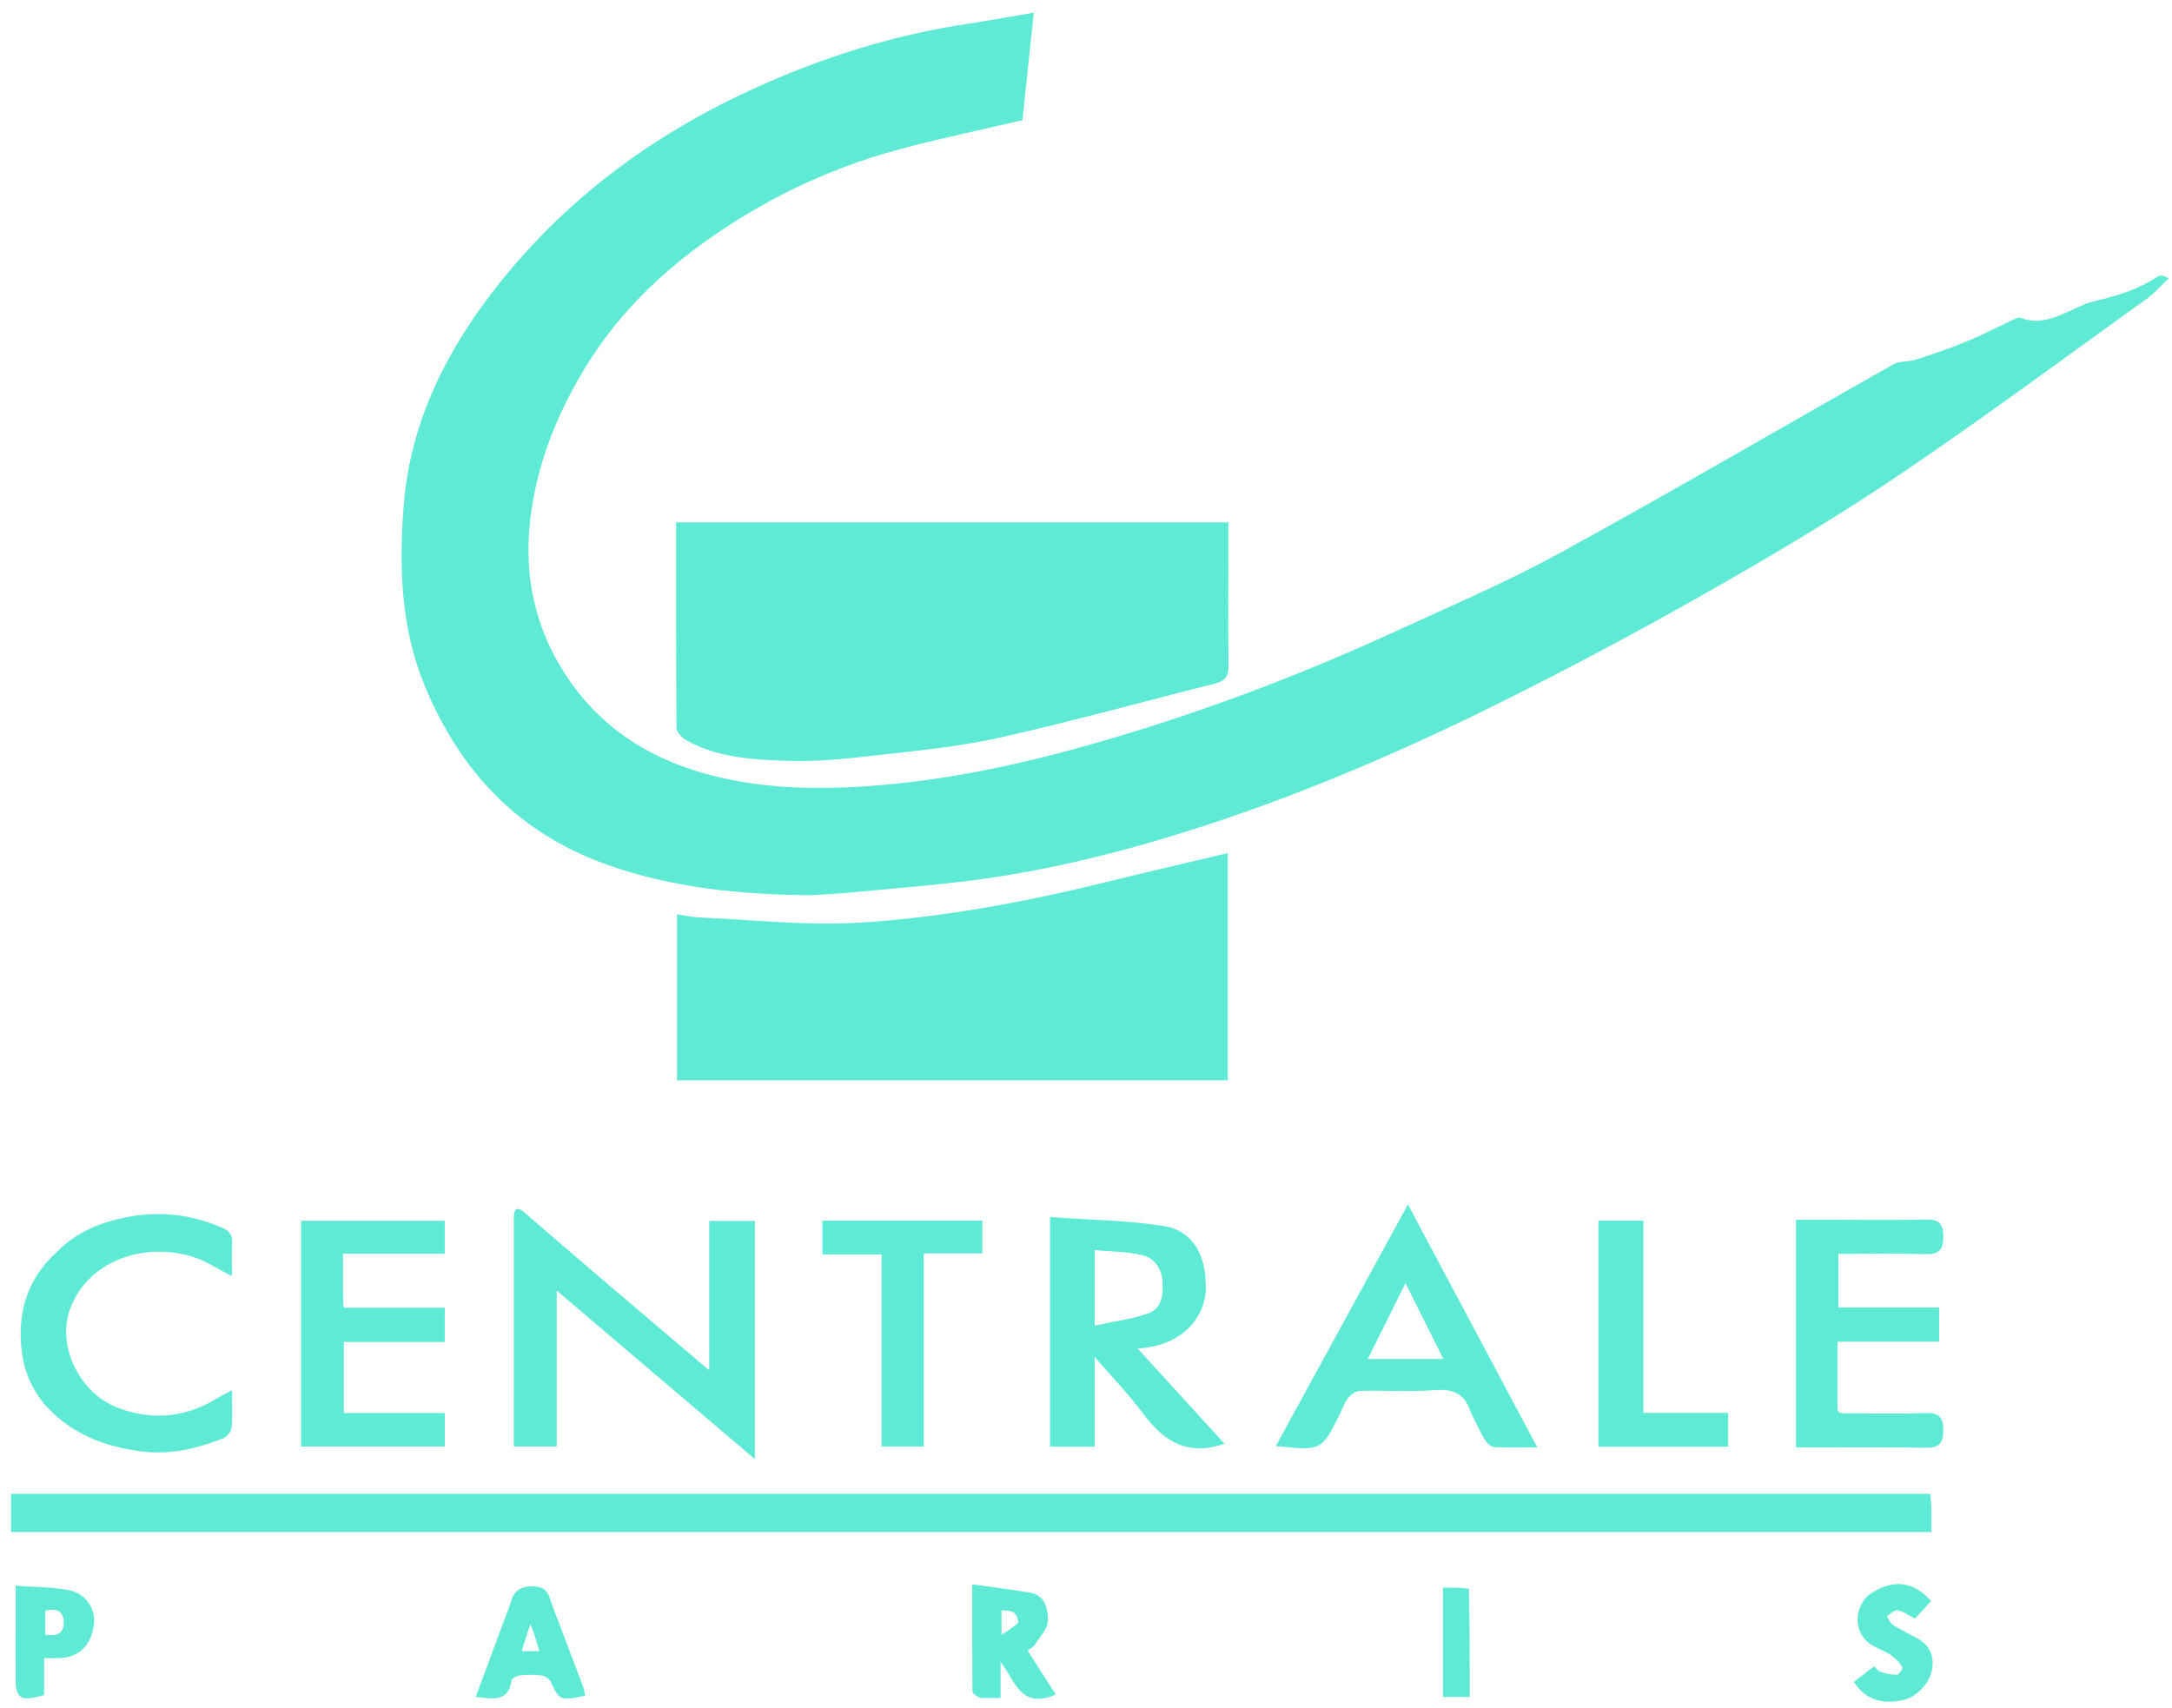
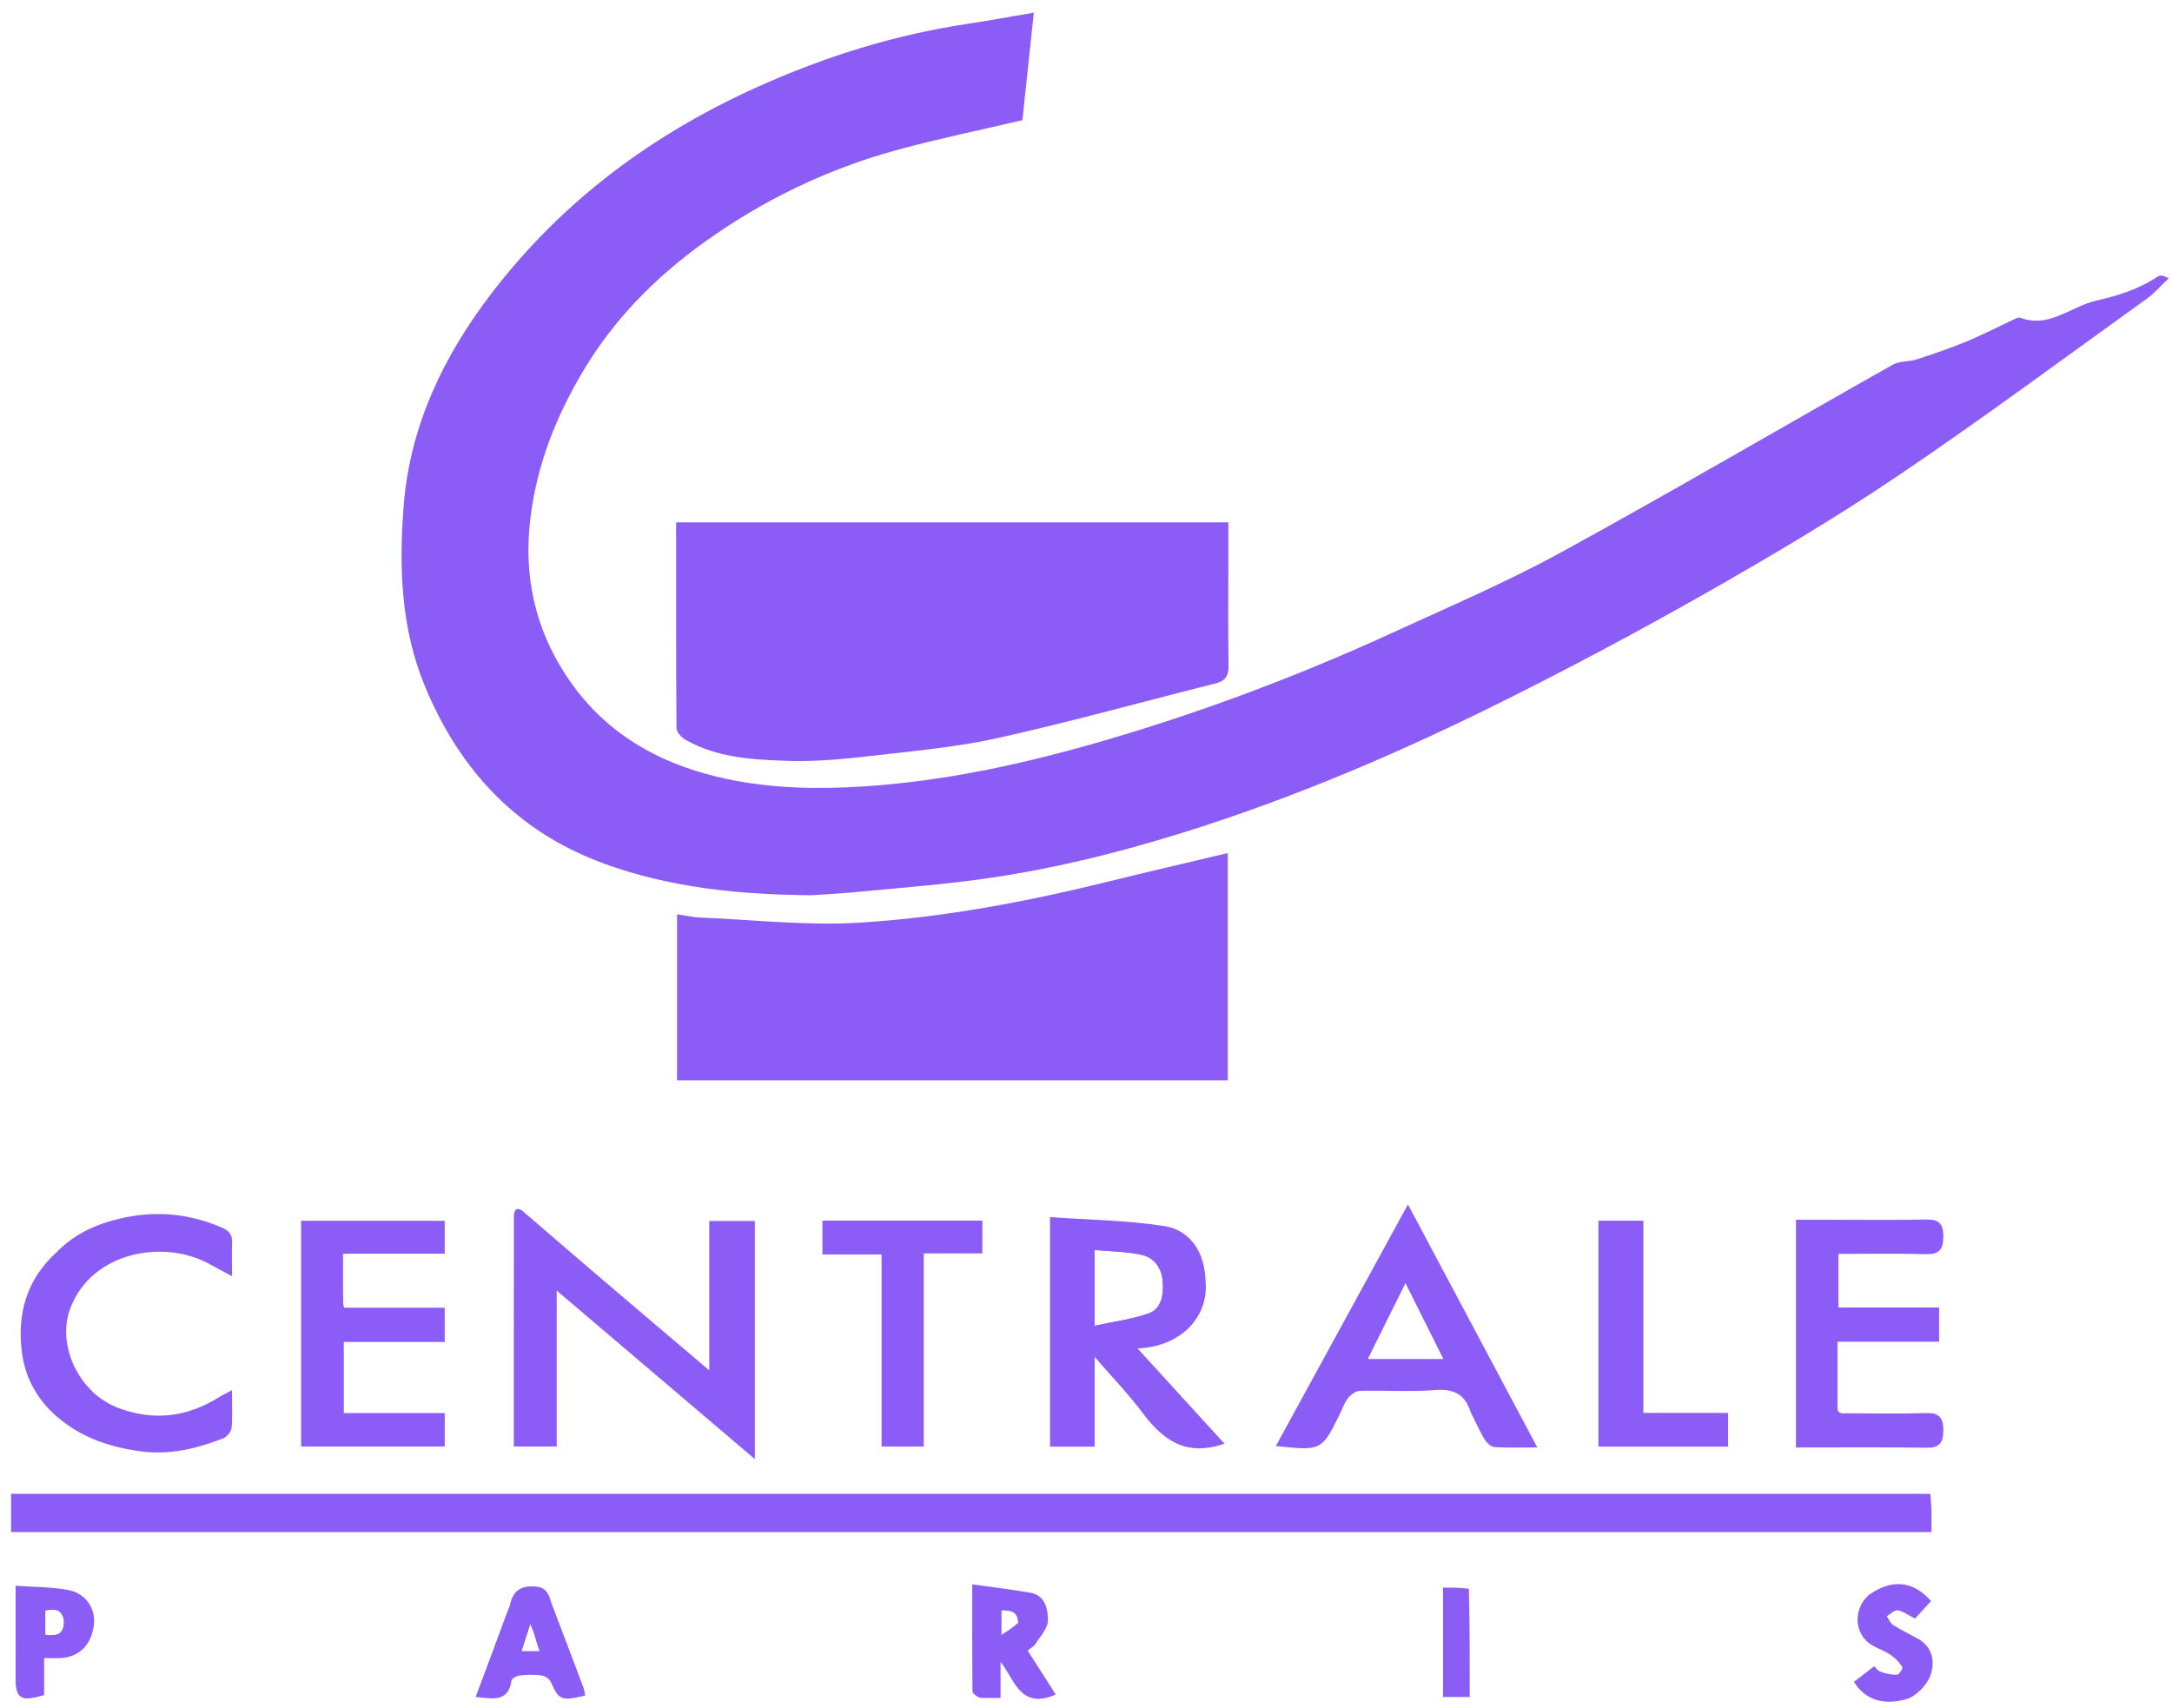
<svg xmlns="http://www.w3.org/2000/svg" version="1.1" id="Layer_1" x="0px" y="0px" width="100%" viewBox="0 0 763 600" enable-background="new 0 0 763 600" xml:space="preserve">
  <path fill="none" opacity="1" stroke="none" d=" M460,601   C306.667,601 153.833,601 1,601   C1,401 1,201 1,1   C255.333,1 509.667,1 764,1   C764,201 764,401 764,601   C662.833,601 561.667,601 460,601  M285.479,314   C290.086,313.672 294.701,313.434 299.298,312.999   C312.897,311.713 326.526,310.642 340.077,308.954   C366.158,305.705 391.623,299.493 416.659,291.628   C454.432,279.761 490.776,264.25 526.179,246.667   C550.9,234.39 575.303,221.396 599.298,207.756   C622.103,194.794 644.736,181.381 666.467,166.716   C696.105,146.715 724.836,125.368 753.891,104.508   C756.507,102.63 758.652,100.096 761.015,97.867   C759.701,97.233 758.808,97.187 758.216,97.586   C751.624,102.025 744.169,104.339 736.568,106.087   C727.577,108.154 719.851,116.012 709.522,112.088   C709.152,111.947 708.56,112.249 708.122,112.453   C702.36,115.146 696.697,118.074 690.828,120.505   C685.112,122.873 679.225,124.857 673.336,126.77   C670.707,127.624 667.513,127.226 665.213,128.524   C626.3,150.484 587.732,173.069 548.548,194.528   C529.563,204.925 509.551,213.475 489.849,222.524   C457.342,237.455 423.954,250.076 389.617,260.188   C361.393,268.499 332.749,274.895 303.382,276.773   C287.433,277.793 271.381,277.54 255.428,274.186   C231.433,269.141 211.628,257.894 198.196,237.207   C187.394,220.571 183.393,202.18 185.81,182.135   C188.101,163.132 194.859,146.066 204.559,129.852   C215.317,111.871 229.712,97.271 246.531,85.101   C267.462,69.955 290.497,58.845 315.446,52.073   C329.624,48.225 344.041,45.258 358.698,41.813   C359.933,30.177 361.223,18.019 362.598,5.064   C354.455,6.44 347.055,7.801 339.619,8.925   C314.181,12.771 289.865,20.411 266.468,30.925   C229.618,47.483 198.041,70.829 173.235,103.129   C156.139,125.39 144.436,149.933 142.287,177.935   C140.647,199.303 141.297,220.773 149.879,241.262   C162.227,270.741 182.28,292.022 212.671,303.029   C235.898,311.441 260.024,313.782 285.479,314  M315.5,184   C289.768,184 264.036,184 238.013,184   C238.013,208.45 237.963,232.084 238.147,255.717   C238.157,257.018 239.851,258.762 241.2,259.526   C252.169,265.739 264.491,266.366 276.562,266.791   C286.74,267.148 297.028,266.084 307.184,264.924   C321.858,263.248 336.669,261.869 351.04,258.655   C376.438,252.974 401.534,245.953 426.792,239.637   C430.23,238.777 431.132,237.092 431.078,233.705   C430.88,221.384 431,209.057 431.001,196.732   C431.001,192.628 431.001,188.525 431.001,184   C392.379,184 354.439,184 315.5,184  M352.5,379.006   C378.573,379.006 404.645,379.006 430.809,379.006   C430.809,352.358 430.809,326.415 430.809,300.319   C416.936,303.62 403.255,306.78 389.624,310.14   C360.752,317.257 331.524,322.827 301.896,324.634   C283.306,325.769 264.511,323.591 245.812,322.823   C243.428,322.725 241.063,322.162 238.342,321.764   C238.342,341.17 238.342,359.869 238.342,379.006   C276.288,379.006 313.894,379.006 352.5,379.006  M677.999,529.62   C677.885,528.189 677.77,526.757 677.652,525.282   C453.009,525.282 228.785,525.282 4.394,525.282   C4.394,529.601 4.394,533.632 4.394,537.708   C229.012,537.708 453.237,537.708 678,537.708   C678,535.137 678,532.849 677.999,529.62  M181.002,428.087   C181.002,454.645 181.002,481.202 181.002,507.663   C186.09,507.663 190.343,507.663 195.067,507.663   C195.067,489.454 195.067,471.574 195.067,452.302   C218.721,472.42 241.412,491.719 264.678,511.506   C264.678,483.483 264.678,456.461 264.678,429.419   C259.644,429.419 254.939,429.419 249.646,429.419   C249.646,447.161 249.646,464.489 249.646,482.479   C236.675,471.466 224.375,461.06 212.117,450.605   C202.593,442.481 193.11,434.309 183.637,426.126   C181.868,424.598 181.062,424.896 181.002,428.087  M423,449.65   C422.786,440.448 418,432.64 408.93,431.212   C395.984,429.174 382.735,429.061 369.362,428.108   C369.362,455.577 369.362,481.604 369.362,507.717   C374.312,507.717 378.897,507.717 384.04,507.717   C384.04,497.251 384.04,487.055 384.04,475.361   C390.69,483.058 396.757,489.322 401.934,496.25   C409.978,507.013 417.923,510.557 429.266,506.95   C419.124,495.834 409.124,484.874 398.528,473.261   C415.691,472.869 424.163,461.342 423,449.65  M517.623,496.921   C519.033,499.74 520.309,502.641 521.92,505.34   C522.579,506.444 523.92,507.789 525.027,507.863   C529.402,508.153 533.808,507.982 539.213,507.982   C524.179,479.751 509.625,452.421 494.587,424.181   C479.109,452.487 464.13,479.881 448.982,507.584   C463.972,509.093 463.973,509.093 470.011,496.955   C471.038,494.891 471.768,492.597 473.163,490.825   C474.182,489.531 476.047,488.169 477.572,488.125   C486.392,487.871 495.265,488.523 504.038,487.831   C510.831,487.295 515.023,489.372 517.055,495.81   C517.106,495.968 517.168,496.123 517.623,496.921  M645.002,493.27   C645.002,485.999 645.002,478.727 645.002,470.842   C657.317,470.842 669.03,470.842 680.686,470.842   C680.686,466.955 680.686,463.699 680.686,459.824   C668.674,459.824 656.966,459.824 645.322,459.824   C645.322,452.935 645.322,446.684 645.322,439.998   C655.929,439.998 666.225,439.797 676.507,440.091   C680.992,440.219 682.187,438.645 682.162,434.344   C682.138,430.195 680.867,428.83 676.698,428.919   C665.545,429.159 654.384,429.001 643.226,429.001   C639.287,429.001 635.348,429.001 631.404,429.001   C631.404,455.68 631.404,481.703 631.404,508   C646.781,508 661.758,507.868 676.729,508.084   C680.944,508.145 682.117,506.726 682.162,502.627   C682.209,498.285 680.927,496.763 676.478,496.91   C667.329,497.211 658.163,497.007 649.004,496.991   C647.064,496.988 644.724,497.479 645.002,493.27  M120,453.396   C120,449.109 120,444.823 120,439.923   C132.232,439.923 143.945,439.923 155.727,439.923   C155.727,436.035 155.727,432.781 155.727,429.362   C139.089,429.362 122.725,429.362 106.264,429.362   C106.264,455.631 106.264,481.537 106.264,507.655   C122.896,507.655 139.261,507.655 155.737,507.655   C155.737,504.051 155.737,500.797 155.737,496.917   C143.776,496.917 132.065,496.917 120.274,496.917   C120.274,488.034 120.274,479.785 120.274,470.924   C132.248,470.924 143.964,470.924 155.731,470.924   C155.731,467.048 155.731,463.792 155.731,459.909   C143.767,459.909 132.057,459.909 120.549,459.909   C120.264,458.969 120.102,458.663 120.089,458.35   C120.035,457.02 120.026,455.689 120,453.396  M20.002,440.497   C9.641,449.827 6.499,461.907 8.198,475.079   C9.412,484.489 14.081,492.452 21.877,498.577   C29.914,504.893 38.844,507.826 48.866,509.279   C59.271,510.787 68.722,508.516 78.112,504.873   C79.321,504.404 80.748,502.744 80.859,501.526   C81.212,497.654 80.99,493.731 80.99,489.209   C79.284,490.123 78.264,490.591 77.323,491.184   C65.893,498.391 53.922,499.86 41.166,494.998   C27.321,489.72 19.23,472.626 24.223,459.438   C31.978,438.955 58.048,434.537 74.422,443.931   C76.35,445.037 78.333,446.048 81,447.485   C81,443.296 80.898,440.008 81.032,436.73   C81.139,434.114 80.392,432.847 77.655,431.672   C66.857,427.038 55.772,425.834 44.385,428.122   C35.438,429.919 27.076,433.246 20.002,440.497  M324.001,467.5   C324.001,458.42 324.001,449.34 324.001,439.826   C331.39,439.826 337.981,439.826 344.587,439.826   C344.587,435.992 344.587,432.625 344.587,429.314   C325.928,429.314 307.684,429.314 289.411,429.314   C289.411,433.005 289.411,436.372 289.411,440.191   C296.405,440.191 302.993,440.191 310.187,440.191   C310.187,463.012 310.187,485.377 310.187,507.679   C315.065,507.679 319.319,507.679 324.001,507.679   C324.001,494.407 324.001,481.454 324.001,467.5  M561.999,459.5   C561.999,475.568 561.999,491.637 561.999,507.709   C577.361,507.709 591.939,507.709 606.563,507.709   C606.563,504.049 606.563,500.694 606.563,496.847   C596.555,496.847 586.976,496.847 576.805,496.847   C576.805,473.99 576.805,451.627 576.805,429.321   C571.604,429.321 567.02,429.321 561.999,429.321   C561.999,439.258 561.999,448.879 561.999,459.5  M344.66,595.99   C346.607,595.99 348.554,595.99 350.981,595.99   C350.981,591.422 350.981,587.371 350.981,582.49   C356.728,588.567 357.886,600.077 370.139,595.059   C366.815,589.862 363.527,584.723 360.321,579.712   C361.563,578.72 362.725,578.171 363.307,577.255   C364.975,574.63 367.643,571.849 367.626,569.144   C367.603,565.562 366.845,560.874 361.82,560.005   C355.455,558.905 349.031,558.144 342.036,557.152   C342.036,570.394 342.008,582.179 342.108,593.963   C342.114,594.63 343.166,595.288 344.66,595.99  M178,568.473   C174.632,577.462 171.263,586.45 167.794,595.705   C173.215,596.232 178.219,597.473 179.19,590.219   C179.306,589.354 181.247,588.256 182.445,588.11   C185.071,587.789 187.803,587.74 190.412,588.123   C191.702,588.313 193.385,589.447 193.911,590.601   C196.723,596.764 197.052,597.007 204.966,595.304   C204.805,594.522 204.746,593.703 204.469,592.966   C200.827,583.299 197.174,573.635 193.477,563.989   C192.415,561.217 192.323,558.044 187.741,557.823   C183.009,557.593 180.739,559.271 179.716,563.582   C179.38,564.999 178.656,566.323 178,568.473  M656.485,561.012   C651.343,565.637 651.884,574.232 658.199,577.71   C660.334,578.886 662.694,579.714 664.667,581.105   C666.309,582.261 667.837,583.846 668.777,585.585   C669.092,586.168 667.514,588.721 666.663,588.795   C664.607,588.975 662.392,588.45 660.394,587.764   C659.28,587.38 658.472,586.105 658.363,586.005   C656.071,587.771 653.994,589.371 651.935,590.958   C656.397,597.686 663.087,598.167 669.317,596.502   C672.661,595.609 676.377,591.831 677.635,588.492   C679.205,584.328 678.695,579.148 673.747,576.283   C670.76,574.555 667.589,573.125 664.71,571.241   C663.565,570.492 662.985,568.88 662.148,567.661   C663.616,566.777 665.138,565.106 666.538,565.202   C668.44,565.333 670.249,566.816 672.617,567.973   C674.16,566.29 675.924,564.367 677.689,562.443   C671.629,555.843 664.653,555.183 656.485,561.012  M6.001,592.259   C6.595,596.502 8.095,597.008 15,595.121   C15,593.058 15,590.915 15,588.772   C15,586.664 15,584.557 15,581.998   C17.373,581.998 19.163,582.056 20.948,581.988   C27.388,581.74 31.463,577.835 32.46,571.013   C33.245,565.645 29.991,560.274 24.083,559.107   C18.373,557.979 12.42,558.081 5.999,557.6   C5.999,569.474 5.999,580.39 6.001,592.259  M515.198,558.228   C512.601,558.228 510.004,558.228 507.417,558.228   C507.417,571.036 507.417,583.412 507.417,595.661   C510.43,595.661 513.022,595.661 515.811,595.661   C515.811,583.195 515.811,571.065 515.198,558.228  z" />
-   <path fill="#5eead4" opacity="1" stroke="#5eead4" d=" M284.984,314   C260.024,313.782 235.898,311.441 212.671,303.029   C182.28,292.022 162.227,270.741 149.879,241.262   C141.297,220.773 140.647,199.303 142.287,177.935   C144.436,149.933 156.139,125.39 173.235,103.129   C198.041,70.829 229.618,47.483 266.468,30.925   C289.865,20.411 314.181,12.771 339.619,8.925   C347.055,7.801 354.455,6.44 362.598,5.064   C361.223,18.019 359.933,30.177 358.698,41.813   C344.041,45.258 329.624,48.225 315.446,52.073   C290.497,58.845 267.462,69.955 246.531,85.101   C229.712,97.271 215.317,111.871 204.559,129.852   C194.859,146.066 188.101,163.132 185.81,182.135   C183.393,202.18 187.394,220.571 198.196,237.207   C211.628,257.894 231.433,269.141 255.428,274.186   C271.381,277.54 287.433,277.793 303.382,276.773   C332.749,274.895 361.393,268.499 389.617,260.188   C423.954,250.076 457.342,237.455 489.849,222.524   C509.551,213.475 529.563,204.925 548.548,194.528   C587.732,173.069 626.3,150.484 665.213,128.524   C667.513,127.226 670.707,127.624 673.336,126.77   C679.225,124.857 685.112,122.873 690.828,120.505   C696.697,118.074 702.36,115.146 708.122,112.453   C708.56,112.249 709.152,111.947 709.522,112.088   C719.851,116.012 727.577,108.154 736.568,106.087   C744.169,104.339 751.624,102.025 758.216,97.586   C758.808,97.187 759.701,97.233 761.015,97.867   C758.652,100.096 756.507,102.63 753.891,104.508   C724.836,125.368 696.105,146.715 666.467,166.716   C644.736,181.381 622.103,194.794 599.298,207.756   C575.303,221.396 550.9,234.39 526.179,246.667   C490.776,264.25 454.432,279.761 416.659,291.628   C391.623,299.493 366.158,305.705 340.077,308.954   C326.526,310.642 312.897,311.713 299.298,312.999   C294.701,313.434 290.086,313.672 284.984,314  z" />
-   <path fill="#5eead4" opacity="1" stroke="#5eead4" d=" M316,184   C354.439,184 392.379,184 431.001,184   C431.001,188.525 431.001,192.628 431.001,196.732   C431,209.057 430.88,221.384 431.078,233.705   C431.132,237.092 430.23,238.777 426.792,239.637   C401.534,245.953 376.438,252.974 351.04,258.655   C336.669,261.869 321.858,263.248 307.184,264.924   C297.028,266.084 286.74,267.148 276.562,266.791   C264.491,266.366 252.169,265.739 241.2,259.526   C239.851,258.762 238.157,257.018 238.147,255.717   C237.963,232.084 238.013,208.45 238.013,184   C264.036,184 289.768,184 316,184  z" />
-   <path fill="#5eead4" opacity="1" stroke="#5eead4" d=" M352,379.006   C313.894,379.006 276.288,379.006 238.342,379.006   C238.342,359.869 238.342,341.17 238.342,321.764   C241.063,322.162 243.428,322.725 245.812,322.823   C264.511,323.591 283.306,325.769 301.896,324.634   C331.524,322.827 360.752,317.257 389.624,310.14   C403.255,306.78 416.936,303.62 430.809,300.319   C430.809,326.415 430.809,352.358 430.809,379.006   C404.645,379.006 378.573,379.006 352,379.006  z" />
-   <path fill="#5eead4" opacity="1" stroke="#5eead4" d=" M677.999,530.091   C678,532.849 678,535.137 678,537.708   C453.237,537.708 229.012,537.708 4.394,537.708   C4.394,533.632 4.394,529.601 4.394,525.282   C228.785,525.282 453.009,525.282 677.652,525.282   C677.77,526.757 677.885,528.189 677.999,530.091  z" />
-   <path fill="#5eead4" opacity="1" stroke="#5eead4" d=" M181.007,427.657   C181.062,424.896 181.868,424.598 183.637,426.126   C193.11,434.309 202.593,442.481 212.117,450.605   C224.375,461.06 236.675,471.466 249.646,482.479   C249.646,464.489 249.646,447.161 249.646,429.419   C254.939,429.419 259.644,429.419 264.678,429.419   C264.678,456.461 264.678,483.483 264.678,511.506   C241.412,491.719 218.721,472.42 195.067,452.302   C195.067,471.574 195.067,489.454 195.067,507.663   C190.343,507.663 186.09,507.663 181.002,507.663   C181.002,481.202 181.002,454.645 181.007,427.657  z" />
-   <path fill="#5eead4" opacity="1" stroke="#5eead4" d=" M423,450.101   C424.163,461.342 415.691,472.869 398.528,473.261   C409.124,484.874 419.124,495.834 429.266,506.95   C417.923,510.557 409.978,507.013 401.934,496.25   C396.757,489.322 390.69,483.058 384.04,475.361   C384.04,487.055 384.04,497.251 384.04,507.717   C378.897,507.717 374.312,507.717 369.362,507.717   C369.362,481.604 369.362,455.577 369.362,428.108   C382.735,429.061 395.984,429.174 408.93,431.212   C418,432.64 422.786,440.448 423,450.101  M384,452.496   C384,456.577 384,460.659 384,466.365   C391.237,464.79 397.566,463.994 403.463,461.953   C408.507,460.207 409.258,455.227 408.972,450.375   C408.68,445.425 406.001,441.53 401.455,440.42   C395.992,439.087 390.185,439.167 384,438.586   C384,443.584 384,447.544 384,452.496  z" />
-   <path fill="#5eead4" opacity="1" stroke="#5eead4" d=" M517.424,496.6   C517.168,496.123 517.106,495.968 517.055,495.81   C515.023,489.372 510.831,487.295 504.038,487.831   C495.265,488.523 486.392,487.871 477.572,488.125   C476.047,488.169 474.182,489.531 473.163,490.825   C471.768,492.597 471.038,494.891 470.011,496.955   C463.973,509.093 463.972,509.093 448.982,507.584   C464.13,479.881 479.109,452.487 494.587,424.181   C509.625,452.421 524.179,479.751 539.213,507.982   C533.808,507.982 529.402,508.153 525.027,507.863   C523.92,507.789 522.579,506.444 521.92,505.34   C520.309,502.641 519.033,499.74 517.424,496.6  M497.432,478   C500.677,478 503.922,478 507.951,478   C503.047,468.189 498.53,459.152 493.719,449.527   C488.852,459.329 484.362,468.373 479.581,478   C485.816,478 491.135,478 497.432,478  z" />
-   <path fill="#5eead4" opacity="1" stroke="#5eead4" d=" M645.006,493.748   C644.724,497.479 647.064,496.988 649.004,496.991   C658.163,497.007 667.329,497.211 676.478,496.91   C680.927,496.763 682.209,498.285 682.162,502.627   C682.117,506.726 680.944,508.145 676.729,508.084   C661.758,507.868 646.781,508 631.404,508   C631.404,481.703 631.404,455.68 631.404,429.001   C635.348,429.001 639.287,429.001 643.226,429.001   C654.384,429.001 665.545,429.159 676.698,428.919   C680.867,428.83 682.138,430.195 682.162,434.344   C682.187,438.645 680.992,440.219 676.507,440.091   C666.225,439.797 655.929,439.998 645.322,439.998   C645.322,446.684 645.322,452.935 645.322,459.824   C656.966,459.824 668.674,459.824 680.686,459.824   C680.686,463.699 680.686,466.955 680.686,470.842   C669.03,470.842 657.317,470.842 645.002,470.842   C645.002,478.727 645.002,485.999 645.006,493.748  z" />
-   <path fill="#5eead4" opacity="1" stroke="#5eead4" d=" M120.001,453.877   C120.026,455.689 120.035,457.02 120.089,458.35   C120.102,458.663 120.264,458.969 120.549,459.909   C132.057,459.909 143.767,459.909 155.731,459.909   C155.731,463.792 155.731,467.048 155.731,470.924   C143.964,470.924 132.248,470.924 120.274,470.924   C120.274,479.785 120.274,488.034 120.274,496.917   C132.065,496.917 143.776,496.917 155.737,496.917   C155.737,500.797 155.737,504.051 155.737,507.655   C139.261,507.655 122.896,507.655 106.264,507.655   C106.264,481.537 106.264,455.631 106.264,429.362   C122.725,429.362 139.089,429.362 155.727,429.362   C155.727,432.781 155.727,436.035 155.727,439.923   C143.945,439.923 132.232,439.923 120,439.923   C120,444.823 120,449.109 120.001,453.877  z" />
-   <path fill="#5eead4" opacity="1" stroke="#5eead4" d=" M20.254,440.246   C27.076,433.246 35.438,429.919 44.385,428.122   C55.772,425.834 66.857,427.038 77.655,431.672   C80.392,432.847 81.139,434.114 81.032,436.73   C80.898,440.008 81,443.296 81,447.485   C78.333,446.048 76.35,445.037 74.422,443.931   C58.048,434.537 31.978,438.955 24.223,459.438   C19.23,472.626 27.321,489.72 41.166,494.998   C53.922,499.86 65.893,498.391 77.323,491.184   C78.264,490.591 79.284,490.123 80.99,489.209   C80.99,493.731 81.212,497.654 80.859,501.526   C80.748,502.744 79.321,504.404 78.112,504.873   C68.722,508.516 59.271,510.787 48.866,509.279   C38.844,507.826 29.914,504.893 21.877,498.577   C14.081,492.452 9.412,484.489 8.198,475.079   C6.499,461.907 9.641,449.827 20.254,440.246  z" />
-   <path fill="#5eead4" opacity="1" stroke="#5eead4" d=" M324.001,468   C324.001,481.454 324.001,494.407 324.001,507.679   C319.319,507.679 315.065,507.679 310.187,507.679   C310.187,485.377 310.187,463.012 310.187,440.191   C302.993,440.191 296.405,440.191 289.411,440.191   C289.411,436.372 289.411,433.005 289.411,429.314   C307.684,429.314 325.928,429.314 344.587,429.314   C344.587,432.625 344.587,435.992 344.587,439.826   C337.981,439.826 331.39,439.826 324.001,439.826   C324.001,449.34 324.001,458.42 324.001,468  z" />
-   <path fill="#5eead4" opacity="1" stroke="#5eead4" d=" M561.999,459   C561.999,448.879 561.999,439.258 561.999,429.321   C567.02,429.321 571.604,429.321 576.805,429.321   C576.805,451.627 576.805,473.99 576.805,496.847   C586.976,496.847 596.555,496.847 606.563,496.847   C606.563,500.694 606.563,504.049 606.563,507.709   C591.939,507.709 577.361,507.709 561.999,507.709   C561.999,491.637 561.999,475.568 561.999,459  z" />
-   <path fill="#5eead4" opacity="1" stroke="#5eead4" d=" M344.196,595.97   C343.166,595.288 342.114,594.63 342.108,593.963   C342.008,582.179 342.036,570.394 342.036,557.152   C349.031,558.144 355.455,558.905 361.82,560.005   C366.845,560.874 367.603,565.562 367.626,569.144   C367.643,571.849 364.975,574.63 363.307,577.255   C362.725,578.171 361.563,578.72 360.321,579.712   C363.527,584.723 366.815,589.862 370.139,595.059   C357.886,600.077 356.728,588.567 350.981,582.49   C350.981,587.371 350.981,591.422 350.981,595.99   C348.554,595.99 346.607,595.99 344.196,595.97  M358.286,570.267   C358.266,565.486 355.095,565.098 351.237,565.146   C351.237,568.092 351.237,570.815 351.237,575.334   C354.138,573.494 356.101,572.248 358.286,570.267  z" />
-   <path fill="#5eead4" opacity="1" stroke="#5eead4" d=" M178.055,568.081   C178.656,566.323 179.38,564.999 179.716,563.582   C180.739,559.271 183.009,557.593 187.741,557.823   C192.323,558.044 192.415,561.217 193.477,563.989   C197.174,573.635 200.827,583.299 204.469,592.966   C204.746,593.703 204.805,594.522 204.966,595.304   C197.052,597.007 196.723,596.764 193.911,590.601   C193.385,589.447 191.702,588.313 190.412,588.123   C187.803,587.74 185.071,587.789 182.445,588.11   C181.247,588.256 179.306,589.354 179.19,590.219   C178.219,597.473 173.215,596.232 167.794,595.705   C171.263,586.45 174.632,577.462 178.055,568.081  M187.942,572.962   C187.479,571.922 187.016,570.882 186.2,569.046   C184.822,573.33 183.647,576.984 182.481,580.608   C185.384,580.608 187.596,580.608 190.272,580.608   C189.417,577.989 188.717,575.848 187.942,572.962  z" />
-   <path fill="#5eead4" opacity="1" stroke="#5eead4" d=" M656.757,560.74   C664.653,555.183 671.629,555.843 677.689,562.443   C675.924,564.367 674.16,566.29 672.617,567.973   C670.249,566.816 668.44,565.333 666.538,565.202   C665.138,565.106 663.616,566.777 662.148,567.661   C662.985,568.88 663.565,570.492 664.71,571.241   C667.589,573.125 670.76,574.555 673.747,576.283   C678.695,579.148 679.205,584.328 677.635,588.492   C676.377,591.831 672.661,595.609 669.317,596.502   C663.087,598.167 656.397,597.686 651.935,590.958   C653.994,589.371 656.071,587.771 658.363,586.005   C658.472,586.105 659.28,587.38 660.394,587.764   C662.392,588.45 664.607,588.975 666.663,588.795   C667.514,588.721 669.092,586.168 668.777,585.585   C667.837,583.846 666.309,582.261 664.667,581.105   C662.694,579.714 660.334,578.886 658.199,577.71   C651.884,574.232 651.343,565.637 656.757,560.74  z" />
-   <path fill="#5eead4" opacity="1" stroke="#5eead4" d=" M6,591.782   C5.999,580.39 5.999,569.474 5.999,557.6   C12.42,558.081 18.373,557.979 24.083,559.107   C29.991,560.274 33.245,565.645 32.46,571.013   C31.463,577.835 27.388,581.74 20.948,581.988   C19.163,582.056 17.373,581.998 15,581.998   C15,584.557 15,586.664 15,588.772   C15,590.915 15,593.058 15,595.121   C8.095,597.008 6.595,596.502 6,591.782  M22.98,568.756   C21.885,564.137 18.652,564.832 15.395,565.312   C15.395,568.73 15.395,571.758 15.395,574.768   C19.868,575.371 23.23,574.972 22.98,568.756  z" />
-   <path fill="#5eead4" opacity="1" stroke="#5eead4" d=" M515.504,558.581   C515.811,571.065 515.811,583.195 515.811,595.661   C513.022,595.661 510.43,595.661 507.417,595.661   C507.417,583.412 507.417,571.036 507.417,558.228   C510.004,558.228 512.601,558.228 515.504,558.581  z" />
-   <path fill="none" opacity="1" stroke="#5eead4" d=" M384,452.001   C384,447.544 384,443.584 384,438.586   C390.185,439.167 395.992,439.087 401.455,440.42   C406.001,441.53 408.68,445.425 408.972,450.375   C409.258,455.227 408.507,460.207 403.463,461.953   C397.566,463.994 391.237,464.79 384,466.365   C384,460.659 384,456.577 384,452.001  z" />
-   <path fill="none" opacity="1" stroke="#5eead4" d=" M496.943,478   C491.135,478 485.816,478 479.581,478   C484.362,468.373 488.852,459.329 493.719,449.527   C498.53,459.152 503.047,468.189 507.951,478   C503.922,478 500.677,478 496.943,478  z" />
-   <path fill="none" opacity="1" stroke="#5eead4" d=" M358.175,570.635   C356.101,572.248 354.138,573.494 351.237,575.334   C351.237,570.815 351.237,568.092 351.237,565.146   C355.095,565.098 358.266,565.486 358.175,570.635  z" />
-   <path fill="none" opacity="1" stroke="#5eead4" d=" M187.98,573.334   C188.717,575.848 189.417,577.989 190.272,580.608   C187.596,580.608 185.384,580.608 182.481,580.608   C183.647,576.984 184.822,573.33 186.2,569.046   C187.016,570.882 187.479,571.922 187.98,573.334  z" />
-   <path fill="none" opacity="1" stroke="#5eead4" d=" M22.988,569.169   C23.23,574.972 19.868,575.371 15.395,574.768   C15.395,571.758 15.395,568.73 15.395,565.312   C18.652,564.832 21.885,564.137 22.988,569.169  z" />
+   <path fill="#8b5cf6" opacity="1" stroke="#8b5cf6" d=" M284.984,314   C260.024,313.782 235.898,311.441 212.671,303.029   C182.28,292.022 162.227,270.741 149.879,241.262   C141.297,220.773 140.647,199.303 142.287,177.935   C144.436,149.933 156.139,125.39 173.235,103.129   C198.041,70.829 229.618,47.483 266.468,30.925   C289.865,20.411 314.181,12.771 339.619,8.925   C347.055,7.801 354.455,6.44 362.598,5.064   C361.223,18.019 359.933,30.177 358.698,41.813   C344.041,45.258 329.624,48.225 315.446,52.073   C290.497,58.845 267.462,69.955 246.531,85.101   C229.712,97.271 215.317,111.871 204.559,129.852   C194.859,146.066 188.101,163.132 185.81,182.135   C183.393,202.18 187.394,220.571 198.196,237.207   C211.628,257.894 231.433,269.141 255.428,274.186   C271.381,277.54 287.433,277.793 303.382,276.773   C332.749,274.895 361.393,268.499 389.617,260.188   C423.954,250.076 457.342,237.455 489.849,222.524   C509.551,213.475 529.563,204.925 548.548,194.528   C587.732,173.069 626.3,150.484 665.213,128.524   C667.513,127.226 670.707,127.624 673.336,126.77   C679.225,124.857 685.112,122.873 690.828,120.505   C696.697,118.074 702.36,115.146 708.122,112.453   C708.56,112.249 709.152,111.947 709.522,112.088   C719.851,116.012 727.577,108.154 736.568,106.087   C744.169,104.339 751.624,102.025 758.216,97.586   C758.808,97.187 759.701,97.233 761.015,97.867   C758.652,100.096 756.507,102.63 753.891,104.508   C724.836,125.368 696.105,146.715 666.467,166.716   C644.736,181.381 622.103,194.794 599.298,207.756   C575.303,221.396 550.9,234.39 526.179,246.667   C490.776,264.25 454.432,279.761 416.659,291.628   C391.623,299.493 366.158,305.705 340.077,308.954   C326.526,310.642 312.897,311.713 299.298,312.999   C294.701,313.434 290.086,313.672 284.984,314  z" />
+   <path fill="#8b5cf6" opacity="1" stroke="#8b5cf6" d=" M316,184   C354.439,184 392.379,184 431.001,184   C431.001,188.525 431.001,192.628 431.001,196.732   C431,209.057 430.88,221.384 431.078,233.705   C431.132,237.092 430.23,238.777 426.792,239.637   C401.534,245.953 376.438,252.974 351.04,258.655   C336.669,261.869 321.858,263.248 307.184,264.924   C297.028,266.084 286.74,267.148 276.562,266.791   C264.491,266.366 252.169,265.739 241.2,259.526   C239.851,258.762 238.157,257.018 238.147,255.717   C237.963,232.084 238.013,208.45 238.013,184   C264.036,184 289.768,184 316,184  z" />
+   <path fill="#8b5cf6" opacity="1" stroke="#8b5cf6" d=" M352,379.006   C313.894,379.006 276.288,379.006 238.342,379.006   C238.342,359.869 238.342,341.17 238.342,321.764   C241.063,322.162 243.428,322.725 245.812,322.823   C264.511,323.591 283.306,325.769 301.896,324.634   C331.524,322.827 360.752,317.257 389.624,310.14   C403.255,306.78 416.936,303.62 430.809,300.319   C430.809,326.415 430.809,352.358 430.809,379.006   C404.645,379.006 378.573,379.006 352,379.006  z" />
+   <path fill="#8b5cf6" opacity="1" stroke="#8b5cf6" d=" M677.999,530.091   C678,532.849 678,535.137 678,537.708   C453.237,537.708 229.012,537.708 4.394,537.708   C4.394,533.632 4.394,529.601 4.394,525.282   C228.785,525.282 453.009,525.282 677.652,525.282   C677.77,526.757 677.885,528.189 677.999,530.091  z" />
+   <path fill="#8b5cf6" opacity="1" stroke="#8b5cf6" d=" M181.007,427.657   C181.062,424.896 181.868,424.598 183.637,426.126   C193.11,434.309 202.593,442.481 212.117,450.605   C224.375,461.06 236.675,471.466 249.646,482.479   C249.646,464.489 249.646,447.161 249.646,429.419   C254.939,429.419 259.644,429.419 264.678,429.419   C264.678,456.461 264.678,483.483 264.678,511.506   C241.412,491.719 218.721,472.42 195.067,452.302   C195.067,471.574 195.067,489.454 195.067,507.663   C190.343,507.663 186.09,507.663 181.002,507.663   C181.002,481.202 181.002,454.645 181.007,427.657  z" />
+   <path fill="#8b5cf6" opacity="1" stroke="#8b5cf6" d=" M423,450.101   C424.163,461.342 415.691,472.869 398.528,473.261   C409.124,484.874 419.124,495.834 429.266,506.95   C417.923,510.557 409.978,507.013 401.934,496.25   C396.757,489.322 390.69,483.058 384.04,475.361   C384.04,487.055 384.04,497.251 384.04,507.717   C378.897,507.717 374.312,507.717 369.362,507.717   C369.362,481.604 369.362,455.577 369.362,428.108   C382.735,429.061 395.984,429.174 408.93,431.212   C418,432.64 422.786,440.448 423,450.101  M384,452.496   C384,456.577 384,460.659 384,466.365   C391.237,464.79 397.566,463.994 403.463,461.953   C408.507,460.207 409.258,455.227 408.972,450.375   C408.68,445.425 406.001,441.53 401.455,440.42   C395.992,439.087 390.185,439.167 384,438.586   C384,443.584 384,447.544 384,452.496  z" />
+   <path fill="#8b5cf6" opacity="1" stroke="#8b5cf6" d=" M517.424,496.6   C517.168,496.123 517.106,495.968 517.055,495.81   C515.023,489.372 510.831,487.295 504.038,487.831   C495.265,488.523 486.392,487.871 477.572,488.125   C476.047,488.169 474.182,489.531 473.163,490.825   C471.768,492.597 471.038,494.891 470.011,496.955   C463.973,509.093 463.972,509.093 448.982,507.584   C464.13,479.881 479.109,452.487 494.587,424.181   C509.625,452.421 524.179,479.751 539.213,507.982   C533.808,507.982 529.402,508.153 525.027,507.863   C523.92,507.789 522.579,506.444 521.92,505.34   C520.309,502.641 519.033,499.74 517.424,496.6  M497.432,478   C500.677,478 503.922,478 507.951,478   C503.047,468.189 498.53,459.152 493.719,449.527   C488.852,459.329 484.362,468.373 479.581,478   C485.816,478 491.135,478 497.432,478  z" />
+   <path fill="#8b5cf6" opacity="1" stroke="#8b5cf6" d=" M645.006,493.748   C644.724,497.479 647.064,496.988 649.004,496.991   C658.163,497.007 667.329,497.211 676.478,496.91   C680.927,496.763 682.209,498.285 682.162,502.627   C682.117,506.726 680.944,508.145 676.729,508.084   C661.758,507.868 646.781,508 631.404,508   C631.404,481.703 631.404,455.68 631.404,429.001   C635.348,429.001 639.287,429.001 643.226,429.001   C654.384,429.001 665.545,429.159 676.698,428.919   C680.867,428.83 682.138,430.195 682.162,434.344   C682.187,438.645 680.992,440.219 676.507,440.091   C666.225,439.797 655.929,439.998 645.322,439.998   C645.322,446.684 645.322,452.935 645.322,459.824   C656.966,459.824 668.674,459.824 680.686,459.824   C680.686,463.699 680.686,466.955 680.686,470.842   C669.03,470.842 657.317,470.842 645.002,470.842   C645.002,478.727 645.002,485.999 645.006,493.748  z" />
+   <path fill="#8b5cf6" opacity="1" stroke="#8b5cf6" d=" M120.001,453.877   C120.026,455.689 120.035,457.02 120.089,458.35   C120.102,458.663 120.264,458.969 120.549,459.909   C132.057,459.909 143.767,459.909 155.731,459.909   C155.731,463.792 155.731,467.048 155.731,470.924   C143.964,470.924 132.248,470.924 120.274,470.924   C120.274,479.785 120.274,488.034 120.274,496.917   C132.065,496.917 143.776,496.917 155.737,496.917   C155.737,500.797 155.737,504.051 155.737,507.655   C139.261,507.655 122.896,507.655 106.264,507.655   C106.264,481.537 106.264,455.631 106.264,429.362   C122.725,429.362 139.089,429.362 155.727,429.362   C155.727,432.781 155.727,436.035 155.727,439.923   C143.945,439.923 132.232,439.923 120,439.923   C120,444.823 120,449.109 120.001,453.877  z" />
+   <path fill="#8b5cf6" opacity="1" stroke="#8b5cf6" d=" M20.254,440.246   C27.076,433.246 35.438,429.919 44.385,428.122   C55.772,425.834 66.857,427.038 77.655,431.672   C80.392,432.847 81.139,434.114 81.032,436.73   C80.898,440.008 81,443.296 81,447.485   C78.333,446.048 76.35,445.037 74.422,443.931   C58.048,434.537 31.978,438.955 24.223,459.438   C19.23,472.626 27.321,489.72 41.166,494.998   C53.922,499.86 65.893,498.391 77.323,491.184   C78.264,490.591 79.284,490.123 80.99,489.209   C80.99,493.731 81.212,497.654 80.859,501.526   C80.748,502.744 79.321,504.404 78.112,504.873   C68.722,508.516 59.271,510.787 48.866,509.279   C38.844,507.826 29.914,504.893 21.877,498.577   C14.081,492.452 9.412,484.489 8.198,475.079   C6.499,461.907 9.641,449.827 20.254,440.246  z" />
+   <path fill="#8b5cf6" opacity="1" stroke="#8b5cf6" d=" M324.001,468   C324.001,481.454 324.001,494.407 324.001,507.679   C319.319,507.679 315.065,507.679 310.187,507.679   C310.187,485.377 310.187,463.012 310.187,440.191   C302.993,440.191 296.405,440.191 289.411,440.191   C289.411,436.372 289.411,433.005 289.411,429.314   C307.684,429.314 325.928,429.314 344.587,429.314   C344.587,432.625 344.587,435.992 344.587,439.826   C337.981,439.826 331.39,439.826 324.001,439.826   C324.001,449.34 324.001,458.42 324.001,468  z" />
+   <path fill="#8b5cf6" opacity="1" stroke="#8b5cf6" d=" M561.999,459   C561.999,448.879 561.999,439.258 561.999,429.321   C567.02,429.321 571.604,429.321 576.805,429.321   C576.805,451.627 576.805,473.99 576.805,496.847   C586.976,496.847 596.555,496.847 606.563,496.847   C606.563,500.694 606.563,504.049 606.563,507.709   C591.939,507.709 577.361,507.709 561.999,507.709   C561.999,491.637 561.999,475.568 561.999,459  z" />
+   <path fill="#8b5cf6" opacity="1" stroke="#8b5cf6" d=" M344.196,595.97   C343.166,595.288 342.114,594.63 342.108,593.963   C342.008,582.179 342.036,570.394 342.036,557.152   C349.031,558.144 355.455,558.905 361.82,560.005   C366.845,560.874 367.603,565.562 367.626,569.144   C367.643,571.849 364.975,574.63 363.307,577.255   C362.725,578.171 361.563,578.72 360.321,579.712   C363.527,584.723 366.815,589.862 370.139,595.059   C357.886,600.077 356.728,588.567 350.981,582.49   C350.981,587.371 350.981,591.422 350.981,595.99   C348.554,595.99 346.607,595.99 344.196,595.97  M358.286,570.267   C358.266,565.486 355.095,565.098 351.237,565.146   C351.237,568.092 351.237,570.815 351.237,575.334   C354.138,573.494 356.101,572.248 358.286,570.267  z" />
+   <path fill="#8b5cf6" opacity="1" stroke="#8b5cf6" d=" M178.055,568.081   C178.656,566.323 179.38,564.999 179.716,563.582   C180.739,559.271 183.009,557.593 187.741,557.823   C192.323,558.044 192.415,561.217 193.477,563.989   C197.174,573.635 200.827,583.299 204.469,592.966   C204.746,593.703 204.805,594.522 204.966,595.304   C197.052,597.007 196.723,596.764 193.911,590.601   C193.385,589.447 191.702,588.313 190.412,588.123   C187.803,587.74 185.071,587.789 182.445,588.11   C181.247,588.256 179.306,589.354 179.19,590.219   C178.219,597.473 173.215,596.232 167.794,595.705   C171.263,586.45 174.632,577.462 178.055,568.081  M187.942,572.962   C187.479,571.922 187.016,570.882 186.2,569.046   C184.822,573.33 183.647,576.984 182.481,580.608   C185.384,580.608 187.596,580.608 190.272,580.608   C189.417,577.989 188.717,575.848 187.942,572.962  z" />
+   <path fill="#8b5cf6" opacity="1" stroke="#8b5cf6" d=" M656.757,560.74   C664.653,555.183 671.629,555.843 677.689,562.443   C675.924,564.367 674.16,566.29 672.617,567.973   C670.249,566.816 668.44,565.333 666.538,565.202   C665.138,565.106 663.616,566.777 662.148,567.661   C662.985,568.88 663.565,570.492 664.71,571.241   C667.589,573.125 670.76,574.555 673.747,576.283   C678.695,579.148 679.205,584.328 677.635,588.492   C676.377,591.831 672.661,595.609 669.317,596.502   C663.087,598.167 656.397,597.686 651.935,590.958   C653.994,589.371 656.071,587.771 658.363,586.005   C658.472,586.105 659.28,587.38 660.394,587.764   C662.392,588.45 664.607,588.975 666.663,588.795   C667.514,588.721 669.092,586.168 668.777,585.585   C667.837,583.846 666.309,582.261 664.667,581.105   C662.694,579.714 660.334,578.886 658.199,577.71   C651.884,574.232 651.343,565.637 656.757,560.74  z" />
+   <path fill="#8b5cf6" opacity="1" stroke="#8b5cf6" d=" M6,591.782   C5.999,580.39 5.999,569.474 5.999,557.6   C12.42,558.081 18.373,557.979 24.083,559.107   C29.991,560.274 33.245,565.645 32.46,571.013   C31.463,577.835 27.388,581.74 20.948,581.988   C19.163,582.056 17.373,581.998 15,581.998   C15,584.557 15,586.664 15,588.772   C15,590.915 15,593.058 15,595.121   C8.095,597.008 6.595,596.502 6,591.782  M22.98,568.756   C21.885,564.137 18.652,564.832 15.395,565.312   C15.395,568.73 15.395,571.758 15.395,574.768   C19.868,575.371 23.23,574.972 22.98,568.756  z" />
+   <path fill="#8b5cf6" opacity="1" stroke="#8b5cf6" d=" M515.504,558.581   C515.811,571.065 515.811,583.195 515.811,595.661   C513.022,595.661 510.43,595.661 507.417,595.661   C507.417,583.412 507.417,571.036 507.417,558.228   C510.004,558.228 512.601,558.228 515.504,558.581  z" />
+   <path fill="none" opacity="1" stroke="#8b5cf6" d=" M384,452.001   C384,447.544 384,443.584 384,438.586   C390.185,439.167 395.992,439.087 401.455,440.42   C406.001,441.53 408.68,445.425 408.972,450.375   C409.258,455.227 408.507,460.207 403.463,461.953   C397.566,463.994 391.237,464.79 384,466.365   C384,460.659 384,456.577 384,452.001  z" />
+   <path fill="none" opacity="1" stroke="#8b5cf6" d=" M496.943,478   C491.135,478 485.816,478 479.581,478   C484.362,468.373 488.852,459.329 493.719,449.527   C498.53,459.152 503.047,468.189 507.951,478   C503.922,478 500.677,478 496.943,478  z" />
+   <path fill="none" opacity="1" stroke="#8b5cf6" d=" M358.175,570.635   C356.101,572.248 354.138,573.494 351.237,575.334   C351.237,570.815 351.237,568.092 351.237,565.146   C355.095,565.098 358.266,565.486 358.175,570.635  z" />
+   <path fill="none" opacity="1" stroke="#8b5cf6" d=" M187.98,573.334   C188.717,575.848 189.417,577.989 190.272,580.608   C187.596,580.608 185.384,580.608 182.481,580.608   C183.647,576.984 184.822,573.33 186.2,569.046   C187.016,570.882 187.479,571.922 187.98,573.334  z" />
+   <path fill="none" opacity="1" stroke="#8b5cf6" d=" M22.988,569.169   C23.23,574.972 19.868,575.371 15.395,574.768   C15.395,571.758 15.395,568.73 15.395,565.312   C18.652,564.832 21.885,564.137 22.988,569.169  z" />
</svg>
